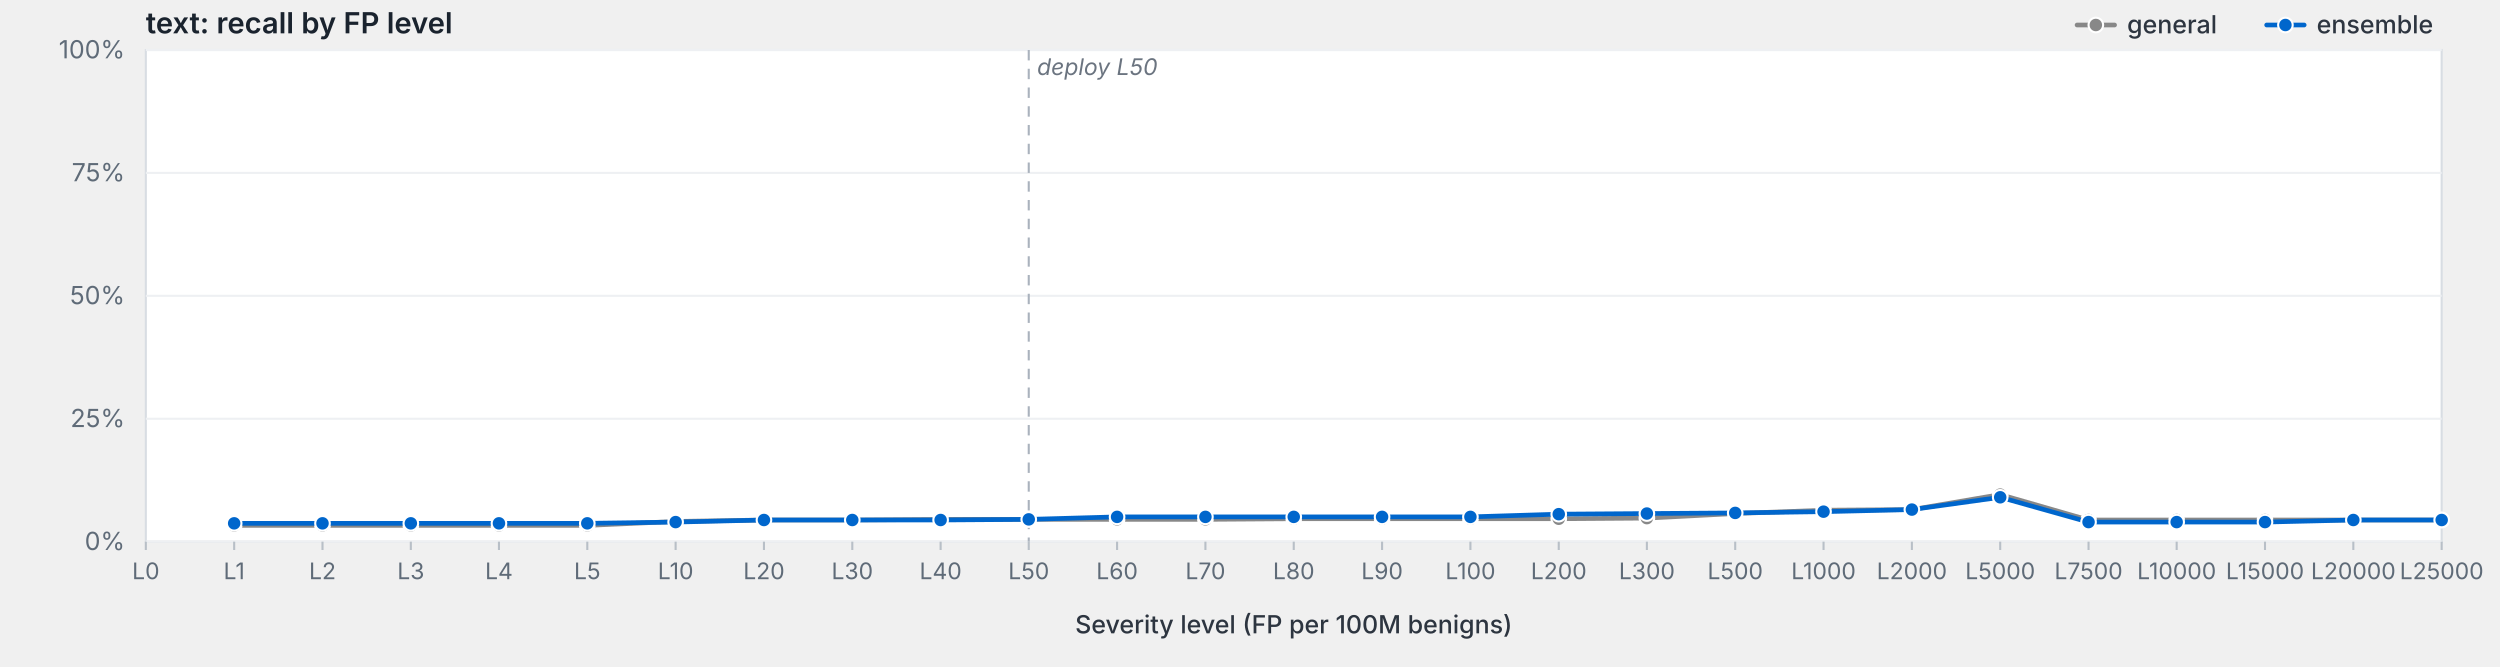
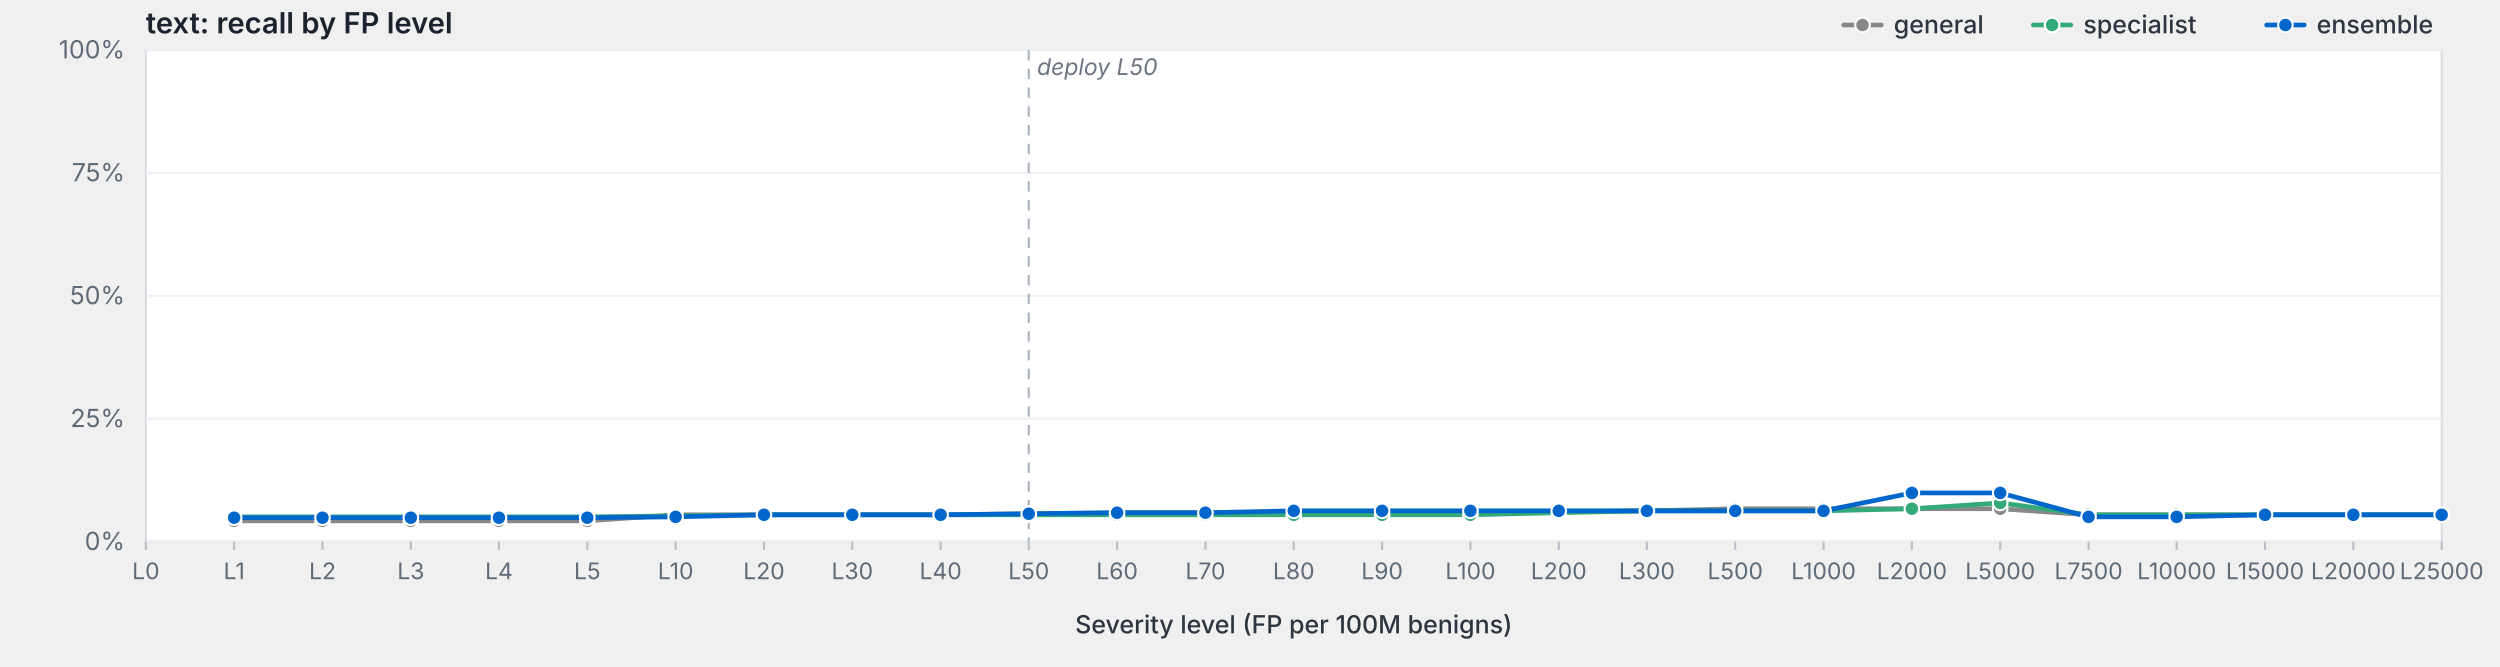
<svg xmlns="http://www.w3.org/2000/svg" viewBox="0 0 1200 320" width="1200" height="320" preserveAspectRatio="xMidYMid meet" role="img" aria-label="text: recall by FP level">
  <style>svg { background: #fdfdfd; }.frame { fill: #fff; stroke: #d8dde3; stroke-width: 1; }.grid { stroke: #eef0f3; stroke-width: 1; }.tick { stroke: #b8bfc7; stroke-width: 1; }.axis-label { fill: #5f6b78; font-family: -apple-system, BlinkMacSystemFont, "Segoe UI", system-ui, sans-serif; font-size: 12px; }.x-label { fill: #5f6b78; font-family: -apple-system, BlinkMacSystemFont, "Segoe UI", system-ui, sans-serif; font-size: 11px; }.axis-title { fill: #2d3540; font-family: -apple-system, BlinkMacSystemFont, "Segoe UI", system-ui, sans-serif; font-size: 12px; font-weight: 500; }.title { fill: #1a232e; font-family: -apple-system, BlinkMacSystemFont, "Segoe UI", system-ui, sans-serif; font-size: 14px; font-weight: 600; }.deploy-marker { stroke: #aab2bd; stroke-width: 1; stroke-dasharray: 5,4; }.deploy-label { fill: #6b7480; font-family: -apple-system, BlinkMacSystemFont, "Segoe UI", system-ui, sans-serif; font-size: 11px; font-style: italic; }.curve { fill: none; stroke-width: 2.25; stroke-linejoin: round; stroke-linecap: round; }.marker { stroke: #fff; stroke-width: 1; }.legend-text { fill: #2d3540; font-family: -apple-system, BlinkMacSystemFont, "Segoe UI", system-ui, sans-serif; font-size: 12px; font-weight: 500; }</style>
  <text class="title" x="70" y="16">text: recall by FP level</text>
  <rect class="frame" x="70" y="24" width="1102" height="236" />
  <line class="grid" x1="70" y1="260.0" x2="1172" y2="260.0" />
  <text class="axis-label" x="60" y="264.0" text-anchor="end">0%</text>
  <line class="grid" x1="70" y1="201.0" x2="1172" y2="201.0" />
  <text class="axis-label" x="60" y="205.0" text-anchor="end">25%</text>
  <line class="grid" x1="70" y1="142.0" x2="1172" y2="142.0" />
  <text class="axis-label" x="60" y="146.0" text-anchor="end">50%</text>
  <line class="grid" x1="70" y1="83.0" x2="1172" y2="83.0" />
  <text class="axis-label" x="60" y="87.0" text-anchor="end">75%</text>
  <line class="grid" x1="70" y1="24.0" x2="1172" y2="24.0" />
  <text class="axis-label" x="60" y="28.0" text-anchor="end">100%</text>
  <line class="deploy-marker" x1="493.8" y1="24" x2="493.8" y2="260" />
  <text class="deploy-label" x="497.8" y="36" text-anchor="start">deploy L50</text>
  <line class="tick" x1="70.0" y1="260" x2="70.0" y2="264" />
  <text class="x-label" x="70.0" y="278" text-anchor="middle">L0</text>
  <line class="tick" x1="112.4" y1="260" x2="112.4" y2="264" />
  <text class="x-label" x="112.4" y="278" text-anchor="middle">L1</text>
  <line class="tick" x1="154.8" y1="260" x2="154.8" y2="264" />
  <text class="x-label" x="154.8" y="278" text-anchor="middle">L2</text>
  <line class="tick" x1="197.2" y1="260" x2="197.2" y2="264" />
  <text class="x-label" x="197.2" y="278" text-anchor="middle">L3</text>
  <line class="tick" x1="239.5" y1="260" x2="239.5" y2="264" />
  <text class="x-label" x="239.5" y="278" text-anchor="middle">L4</text>
  <line class="tick" x1="281.9" y1="260" x2="281.9" y2="264" />
  <text class="x-label" x="281.9" y="278" text-anchor="middle">L5</text>
  <line class="tick" x1="324.3" y1="260" x2="324.3" y2="264" />
  <text class="x-label" x="324.3" y="278" text-anchor="middle">L10</text>
  <line class="tick" x1="366.7" y1="260" x2="366.7" y2="264" />
  <text class="x-label" x="366.7" y="278" text-anchor="middle">L20</text>
  <line class="tick" x1="409.1" y1="260" x2="409.1" y2="264" />
  <text class="x-label" x="409.1" y="278" text-anchor="middle">L30</text>
  <line class="tick" x1="451.5" y1="260" x2="451.5" y2="264" />
  <text class="x-label" x="451.5" y="278" text-anchor="middle">L40</text>
  <line class="tick" x1="493.8" y1="260" x2="493.8" y2="264" />
  <text class="x-label" x="493.8" y="278" text-anchor="middle">L50</text>
  <line class="tick" x1="536.2" y1="260" x2="536.2" y2="264" />
  <text class="x-label" x="536.2" y="278" text-anchor="middle">L60</text>
  <line class="tick" x1="578.6" y1="260" x2="578.6" y2="264" />
  <text class="x-label" x="578.6" y="278" text-anchor="middle">L70</text>
  <line class="tick" x1="621.0" y1="260" x2="621.0" y2="264" />
  <text class="x-label" x="621.0" y="278" text-anchor="middle">L80</text>
  <line class="tick" x1="663.4" y1="260" x2="663.4" y2="264" />
  <text class="x-label" x="663.4" y="278" text-anchor="middle">L90</text>
  <line class="tick" x1="705.8" y1="260" x2="705.8" y2="264" />
  <text class="x-label" x="705.8" y="278" text-anchor="middle">L100</text>
  <line class="tick" x1="748.2" y1="260" x2="748.2" y2="264" />
  <text class="x-label" x="748.2" y="278" text-anchor="middle">L200</text>
  <line class="tick" x1="790.5" y1="260" x2="790.5" y2="264" />
  <text class="x-label" x="790.5" y="278" text-anchor="middle">L300</text>
  <line class="tick" x1="832.9" y1="260" x2="832.9" y2="264" />
  <text class="x-label" x="832.9" y="278" text-anchor="middle">L500</text>
  <line class="tick" x1="875.3" y1="260" x2="875.3" y2="264" />
  <text class="x-label" x="875.3" y="278" text-anchor="middle">L1000</text>
  <line class="tick" x1="917.7" y1="260" x2="917.7" y2="264" />
  <text class="x-label" x="917.7" y="278" text-anchor="middle">L2000</text>
  <line class="tick" x1="960.1" y1="260" x2="960.1" y2="264" />
  <text class="x-label" x="960.1" y="278" text-anchor="middle">L5000</text>
  <line class="tick" x1="1002.5" y1="260" x2="1002.5" y2="264" />
  <text class="x-label" x="1002.5" y="278" text-anchor="middle">L7500</text>
  <line class="tick" x1="1044.8" y1="260" x2="1044.8" y2="264" />
  <text class="x-label" x="1044.8" y="278" text-anchor="middle">L10000</text>
  <line class="tick" x1="1087.2" y1="260" x2="1087.2" y2="264" />
  <text class="x-label" x="1087.2" y="278" text-anchor="middle">L15000</text>
  <line class="tick" x1="1129.6" y1="260" x2="1129.6" y2="264" />
  <text class="x-label" x="1129.6" y="278" text-anchor="middle">L20000</text>
  <line class="tick" x1="1172.0" y1="260" x2="1172.0" y2="264" />
  <text class="x-label" x="1172.0" y="278" text-anchor="middle">L25000</text>
  <text class="axis-title" x="621.0" y="304" text-anchor="middle">Severity level (FP per 100M benigns)</text>
-   <path class="curve" d="M112.4,252.2 L154.8,252.2 L197.2,252.2 L239.5,252.2 L281.9,252.2 L324.3,250.3 L366.7,249.6 L409.1,249.6 L451.5,249.3 L493.8,249.3 L536.2,249.3 L578.6,249.3 L621.0,249.0 L663.4,249.0 L705.8,249.0 L748.2,249.0 L790.5,248.7 L832.9,246.5 L875.3,244.9 L917.7,244.6 L960.1,237.4 L1002.5,249.6 L1044.8,249.6 L1087.2,249.6 L1129.6,249.6 L1172.0,249.6" stroke="#888" />
-   <circle class="marker" cx="112.4" cy="252.2" r="3.5" fill="#888" />
-   <circle class="marker" cx="154.8" cy="252.2" r="3.5" fill="#888" />
-   <circle class="marker" cx="197.2" cy="252.2" r="3.5" fill="#888" />
-   <circle class="marker" cx="239.5" cy="252.2" r="3.5" fill="#888" />
-   <circle class="marker" cx="281.9" cy="252.2" r="3.5" fill="#888" />
-   <circle class="marker" cx="324.3" cy="250.3" r="3.5" fill="#888" />
-   <circle class="marker" cx="366.7" cy="249.6" r="3.5" fill="#888" />
-   <circle class="marker" cx="409.1" cy="249.6" r="3.5" fill="#888" />
-   <circle class="marker" cx="451.5" cy="249.3" r="3.5" fill="#888" />
-   <circle class="marker" cx="493.8" cy="249.3" r="3.5" fill="#888" />
-   <circle class="marker" cx="536.2" cy="249.3" r="3.5" fill="#888" />
-   <circle class="marker" cx="578.6" cy="249.3" r="3.5" fill="#888" />
-   <circle class="marker" cx="621.0" cy="249.0" r="3.5" fill="#888" />
-   <circle class="marker" cx="663.4" cy="249.0" r="3.5" fill="#888" />
-   <circle class="marker" cx="705.8" cy="249.0" r="3.5" fill="#888" />
-   <circle class="marker" cx="748.2" cy="249.0" r="3.5" fill="#888" />
-   <circle class="marker" cx="790.5" cy="248.7" r="3.5" fill="#888" />
-   <circle class="marker" cx="832.9" cy="246.5" r="3.5" fill="#888" />
-   <circle class="marker" cx="875.3" cy="244.9" r="3.5" fill="#888" />
-   <circle class="marker" cx="917.7" cy="244.6" r="3.5" fill="#888" />
-   <circle class="marker" cx="960.1" cy="237.4" r="3.5" fill="#888" />
-   <circle class="marker" cx="1002.5" cy="249.6" r="3.5" fill="#888" />
-   <circle class="marker" cx="1044.8" cy="249.6" r="3.5" fill="#888" />
-   <circle class="marker" cx="1087.2" cy="249.6" r="3.5" fill="#888" />
-   <circle class="marker" cx="1129.6" cy="249.6" r="3.5" fill="#888" />
-   <circle class="marker" cx="1172.0" cy="249.6" r="3.5" fill="#888" />
-   <path class="curve" d="M112.4,251.2 L154.8,251.2 L197.2,251.2 L239.5,251.2 L281.9,251.2 L324.3,250.6 L366.7,249.6 L409.1,249.6 L451.5,249.6 L493.8,249.3 L536.2,248.1 L578.6,248.1 L621.0,248.1 L663.4,248.1 L705.8,248.1 L748.2,246.8 L790.5,246.5 L832.9,246.2 L875.3,245.6 L917.7,244.6 L960.1,238.7 L1002.5,250.6 L1044.8,250.6 L1087.2,250.6 L1129.6,249.6 L1172.0,249.6" stroke="#06c" />
-   <circle class="marker" cx="112.4" cy="251.2" r="3.5" fill="#06c" />
-   <circle class="marker" cx="154.8" cy="251.2" r="3.5" fill="#06c" />
-   <circle class="marker" cx="197.2" cy="251.2" r="3.5" fill="#06c" />
-   <circle class="marker" cx="239.5" cy="251.2" r="3.5" fill="#06c" />
-   <circle class="marker" cx="281.9" cy="251.2" r="3.5" fill="#06c" />
-   <circle class="marker" cx="324.3" cy="250.6" r="3.5" fill="#06c" />
-   <circle class="marker" cx="366.7" cy="249.6" r="3.5" fill="#06c" />
-   <circle class="marker" cx="409.1" cy="249.6" r="3.5" fill="#06c" />
-   <circle class="marker" cx="451.5" cy="249.6" r="3.5" fill="#06c" />
-   <circle class="marker" cx="493.8" cy="249.3" r="3.5" fill="#06c" />
-   <circle class="marker" cx="536.2" cy="248.1" r="3.5" fill="#06c" />
-   <circle class="marker" cx="578.6" cy="248.1" r="3.5" fill="#06c" />
-   <circle class="marker" cx="621.0" cy="248.1" r="3.5" fill="#06c" />
-   <circle class="marker" cx="663.4" cy="248.1" r="3.5" fill="#06c" />
-   <circle class="marker" cx="705.8" cy="248.1" r="3.5" fill="#06c" />
-   <circle class="marker" cx="748.2" cy="246.8" r="3.5" fill="#06c" />
-   <circle class="marker" cx="790.5" cy="246.5" r="3.5" fill="#06c" />
-   <circle class="marker" cx="832.9" cy="246.2" r="3.5" fill="#06c" />
-   <circle class="marker" cx="875.3" cy="245.6" r="3.5" fill="#06c" />
-   <circle class="marker" cx="917.7" cy="244.6" r="3.5" fill="#06c" />
-   <circle class="marker" cx="960.1" cy="238.7" r="3.5" fill="#06c" />
-   <circle class="marker" cx="1002.5" cy="250.6" r="3.5" fill="#06c" />
-   <circle class="marker" cx="1044.8" cy="250.6" r="3.5" fill="#06c" />
-   <circle class="marker" cx="1087.2" cy="250.6" r="3.5" fill="#06c" />
-   <circle class="marker" cx="1129.6" cy="249.6" r="3.5" fill="#06c" />
-   <circle class="marker" cx="1172.0" cy="249.6" r="3.5" fill="#06c" />
+   <path class="curve" d="M112.4,250.0 L154.8,250.0 L197.2,250.0 L239.5,250.0 L281.9,250.0 L324.3,247.1 L366.7,247.1 L409.1,247.1 L451.5,247.1 L493.8,246.6 L536.2,246.1 L578.6,246.1 L621.0,246.1 L663.4,246.1 L705.8,246.1 L748.2,245.7 L790.5,245.2 L832.9,244.2 L875.3,244.2 L917.7,244.2 L960.1,244.2 L1002.5,247.1 L1044.8,247.1 L1087.2,247.1 L1129.6,247.1 L1172.0,247.1" stroke="#888" />
+   <circle class="marker" cx="112.4" cy="250.0" r="3.5" fill="#888" />
+   <circle class="marker" cx="154.8" cy="250.0" r="3.5" fill="#888" />
+   <circle class="marker" cx="197.2" cy="250.0" r="3.5" fill="#888" />
+   <circle class="marker" cx="239.5" cy="250.0" r="3.5" fill="#888" />
+   <circle class="marker" cx="281.9" cy="250.0" r="3.5" fill="#888" />
+   <circle class="marker" cx="324.3" cy="247.1" r="3.5" fill="#888" />
+   <circle class="marker" cx="366.7" cy="247.1" r="3.5" fill="#888" />
+   <circle class="marker" cx="409.1" cy="247.1" r="3.5" fill="#888" />
+   <circle class="marker" cx="451.5" cy="247.1" r="3.5" fill="#888" />
+   <circle class="marker" cx="493.8" cy="246.6" r="3.5" fill="#888" />
+   <circle class="marker" cx="536.2" cy="246.1" r="3.5" fill="#888" />
+   <circle class="marker" cx="578.6" cy="246.1" r="3.5" fill="#888" />
+   <circle class="marker" cx="621.0" cy="246.1" r="3.5" fill="#888" />
+   <circle class="marker" cx="663.4" cy="246.1" r="3.5" fill="#888" />
+   <circle class="marker" cx="705.8" cy="246.1" r="3.5" fill="#888" />
+   <circle class="marker" cx="748.2" cy="245.7" r="3.5" fill="#888" />
+   <circle class="marker" cx="790.5" cy="245.2" r="3.5" fill="#888" />
+   <circle class="marker" cx="832.9" cy="244.2" r="3.5" fill="#888" />
+   <circle class="marker" cx="875.3" cy="244.2" r="3.5" fill="#888" />
+   <circle class="marker" cx="917.7" cy="244.2" r="3.5" fill="#888" />
+   <circle class="marker" cx="960.1" cy="244.2" r="3.5" fill="#888" />
+   <circle class="marker" cx="1002.5" cy="247.1" r="3.5" fill="#888" />
+   <circle class="marker" cx="1044.8" cy="247.1" r="3.5" fill="#888" />
+   <circle class="marker" cx="1087.2" cy="247.1" r="3.5" fill="#888" />
+   <circle class="marker" cx="1129.6" cy="247.1" r="3.5" fill="#888" />
+   <circle class="marker" cx="1172.0" cy="247.1" r="3.5" fill="#888" />
+   <path class="curve" d="M112.4,248.1 L154.8,248.1 L197.2,248.1 L239.5,248.1 L281.9,248.1 L324.3,247.6 L366.7,247.1 L409.1,247.1 L451.5,247.1 L493.8,247.1 L536.2,247.1 L578.6,247.1 L621.0,247.1 L663.4,247.1 L705.8,247.1 L748.2,246.1 L790.5,245.2 L832.9,245.2 L875.3,245.2 L917.7,244.2 L960.1,241.4 L1002.5,247.1 L1044.8,247.1 L1087.2,247.1 L1129.6,247.1 L1172.0,247.1" stroke="#3a7" />
+   <circle class="marker" cx="112.4" cy="248.1" r="3.5" fill="#3a7" />
+   <circle class="marker" cx="154.8" cy="248.1" r="3.5" fill="#3a7" />
+   <circle class="marker" cx="197.2" cy="248.1" r="3.5" fill="#3a7" />
+   <circle class="marker" cx="239.5" cy="248.1" r="3.5" fill="#3a7" />
+   <circle class="marker" cx="281.9" cy="248.1" r="3.5" fill="#3a7" />
+   <circle class="marker" cx="324.3" cy="247.6" r="3.5" fill="#3a7" />
+   <circle class="marker" cx="366.7" cy="247.1" r="3.5" fill="#3a7" />
+   <circle class="marker" cx="409.1" cy="247.1" r="3.5" fill="#3a7" />
+   <circle class="marker" cx="451.5" cy="247.1" r="3.5" fill="#3a7" />
+   <circle class="marker" cx="493.8" cy="247.1" r="3.5" fill="#3a7" />
+   <circle class="marker" cx="536.2" cy="247.1" r="3.5" fill="#3a7" />
+   <circle class="marker" cx="578.6" cy="247.1" r="3.5" fill="#3a7" />
+   <circle class="marker" cx="621.0" cy="247.1" r="3.5" fill="#3a7" />
+   <circle class="marker" cx="663.4" cy="247.1" r="3.5" fill="#3a7" />
+   <circle class="marker" cx="705.8" cy="247.1" r="3.5" fill="#3a7" />
+   <circle class="marker" cx="748.2" cy="246.1" r="3.5" fill="#3a7" />
+   <circle class="marker" cx="790.5" cy="245.2" r="3.5" fill="#3a7" />
+   <circle class="marker" cx="832.9" cy="245.2" r="3.5" fill="#3a7" />
+   <circle class="marker" cx="875.3" cy="245.2" r="3.5" fill="#3a7" />
+   <circle class="marker" cx="917.7" cy="244.2" r="3.5" fill="#3a7" />
+   <circle class="marker" cx="960.1" cy="241.4" r="3.5" fill="#3a7" />
+   <circle class="marker" cx="1002.5" cy="247.1" r="3.5" fill="#3a7" />
+   <circle class="marker" cx="1044.8" cy="247.1" r="3.5" fill="#3a7" />
+   <circle class="marker" cx="1087.2" cy="247.1" r="3.5" fill="#3a7" />
+   <circle class="marker" cx="1129.6" cy="247.1" r="3.5" fill="#3a7" />
+   <circle class="marker" cx="1172.0" cy="247.1" r="3.5" fill="#3a7" />
+   <path class="curve" d="M112.4,248.5 L154.8,248.5 L197.2,248.5 L239.5,248.5 L281.9,248.5 L324.3,248.1 L366.7,247.1 L409.1,247.1 L451.5,247.1 L493.8,246.6 L536.2,246.1 L578.6,246.1 L621.0,245.2 L663.4,245.2 L705.8,245.2 L748.2,245.2 L790.5,245.2 L832.9,245.2 L875.3,245.2 L917.7,236.6 L960.1,236.6 L1002.5,248.1 L1044.8,248.1 L1087.2,247.1 L1129.6,247.1 L1172.0,247.1" stroke="#06c" />
+   <circle class="marker" cx="112.4" cy="248.5" r="3.5" fill="#06c" />
+   <circle class="marker" cx="154.8" cy="248.5" r="3.5" fill="#06c" />
+   <circle class="marker" cx="197.2" cy="248.5" r="3.5" fill="#06c" />
+   <circle class="marker" cx="239.5" cy="248.5" r="3.5" fill="#06c" />
+   <circle class="marker" cx="281.9" cy="248.5" r="3.5" fill="#06c" />
+   <circle class="marker" cx="324.3" cy="248.1" r="3.5" fill="#06c" />
+   <circle class="marker" cx="366.7" cy="247.1" r="3.5" fill="#06c" />
+   <circle class="marker" cx="409.1" cy="247.1" r="3.5" fill="#06c" />
+   <circle class="marker" cx="451.5" cy="247.1" r="3.5" fill="#06c" />
+   <circle class="marker" cx="493.8" cy="246.6" r="3.5" fill="#06c" />
+   <circle class="marker" cx="536.2" cy="246.1" r="3.5" fill="#06c" />
+   <circle class="marker" cx="578.6" cy="246.1" r="3.5" fill="#06c" />
+   <circle class="marker" cx="621.0" cy="245.2" r="3.5" fill="#06c" />
+   <circle class="marker" cx="663.4" cy="245.2" r="3.5" fill="#06c" />
+   <circle class="marker" cx="705.8" cy="245.2" r="3.5" fill="#06c" />
+   <circle class="marker" cx="748.2" cy="245.2" r="3.5" fill="#06c" />
+   <circle class="marker" cx="790.5" cy="245.2" r="3.5" fill="#06c" />
+   <circle class="marker" cx="832.9" cy="245.2" r="3.5" fill="#06c" />
+   <circle class="marker" cx="875.3" cy="245.2" r="3.5" fill="#06c" />
+   <circle class="marker" cx="917.7" cy="236.6" r="3.5" fill="#06c" />
+   <circle class="marker" cx="960.1" cy="236.6" r="3.5" fill="#06c" />
+   <circle class="marker" cx="1002.5" cy="248.1" r="3.5" fill="#06c" />
+   <circle class="marker" cx="1044.8" cy="248.1" r="3.5" fill="#06c" />
+   <circle class="marker" cx="1087.2" cy="247.1" r="3.5" fill="#06c" />
+   <circle class="marker" cx="1129.6" cy="247.1" r="3.5" fill="#06c" />
+   <circle class="marker" cx="1172.0" cy="247.1" r="3.5" fill="#06c" />
  <line x1="1088.0" y1="12.0" x2="1106.0" y2="12.0" stroke="#06c" stroke-width="2.25" stroke-linecap="round" />
  <circle cx="1097.0" cy="12.0" r="3.5" fill="#06c" stroke="#fff" stroke-width="1" />
  <text class="legend-text" x="1112.0" y="16.0">ensemble</text>
-   <line x1="997.0" y1="12.0" x2="1015.0" y2="12.0" stroke="#888" stroke-width="2.25" stroke-linecap="round" />
-   <circle cx="1006.0" cy="12.0" r="3.5" fill="#888" stroke="#fff" stroke-width="1" />
-   <text class="legend-text" x="1021.0" y="16.0">general</text>
+   <line x1="976.0" y1="12.0" x2="994.0" y2="12.0" stroke="#3a7" stroke-width="2.25" stroke-linecap="round" />
+   <circle cx="985.0" cy="12.0" r="3.5" fill="#3a7" stroke="#fff" stroke-width="1" />
+   <text class="legend-text" x="1000.0" y="16.0">specialist</text>
+   <line x1="885.0" y1="12.0" x2="903.0" y2="12.0" stroke="#888" stroke-width="2.25" stroke-linecap="round" />
+   <circle cx="894.0" cy="12.0" r="3.5" fill="#888" stroke="#fff" stroke-width="1" />
+   <text class="legend-text" x="909.0" y="16.0">general</text>
</svg>
